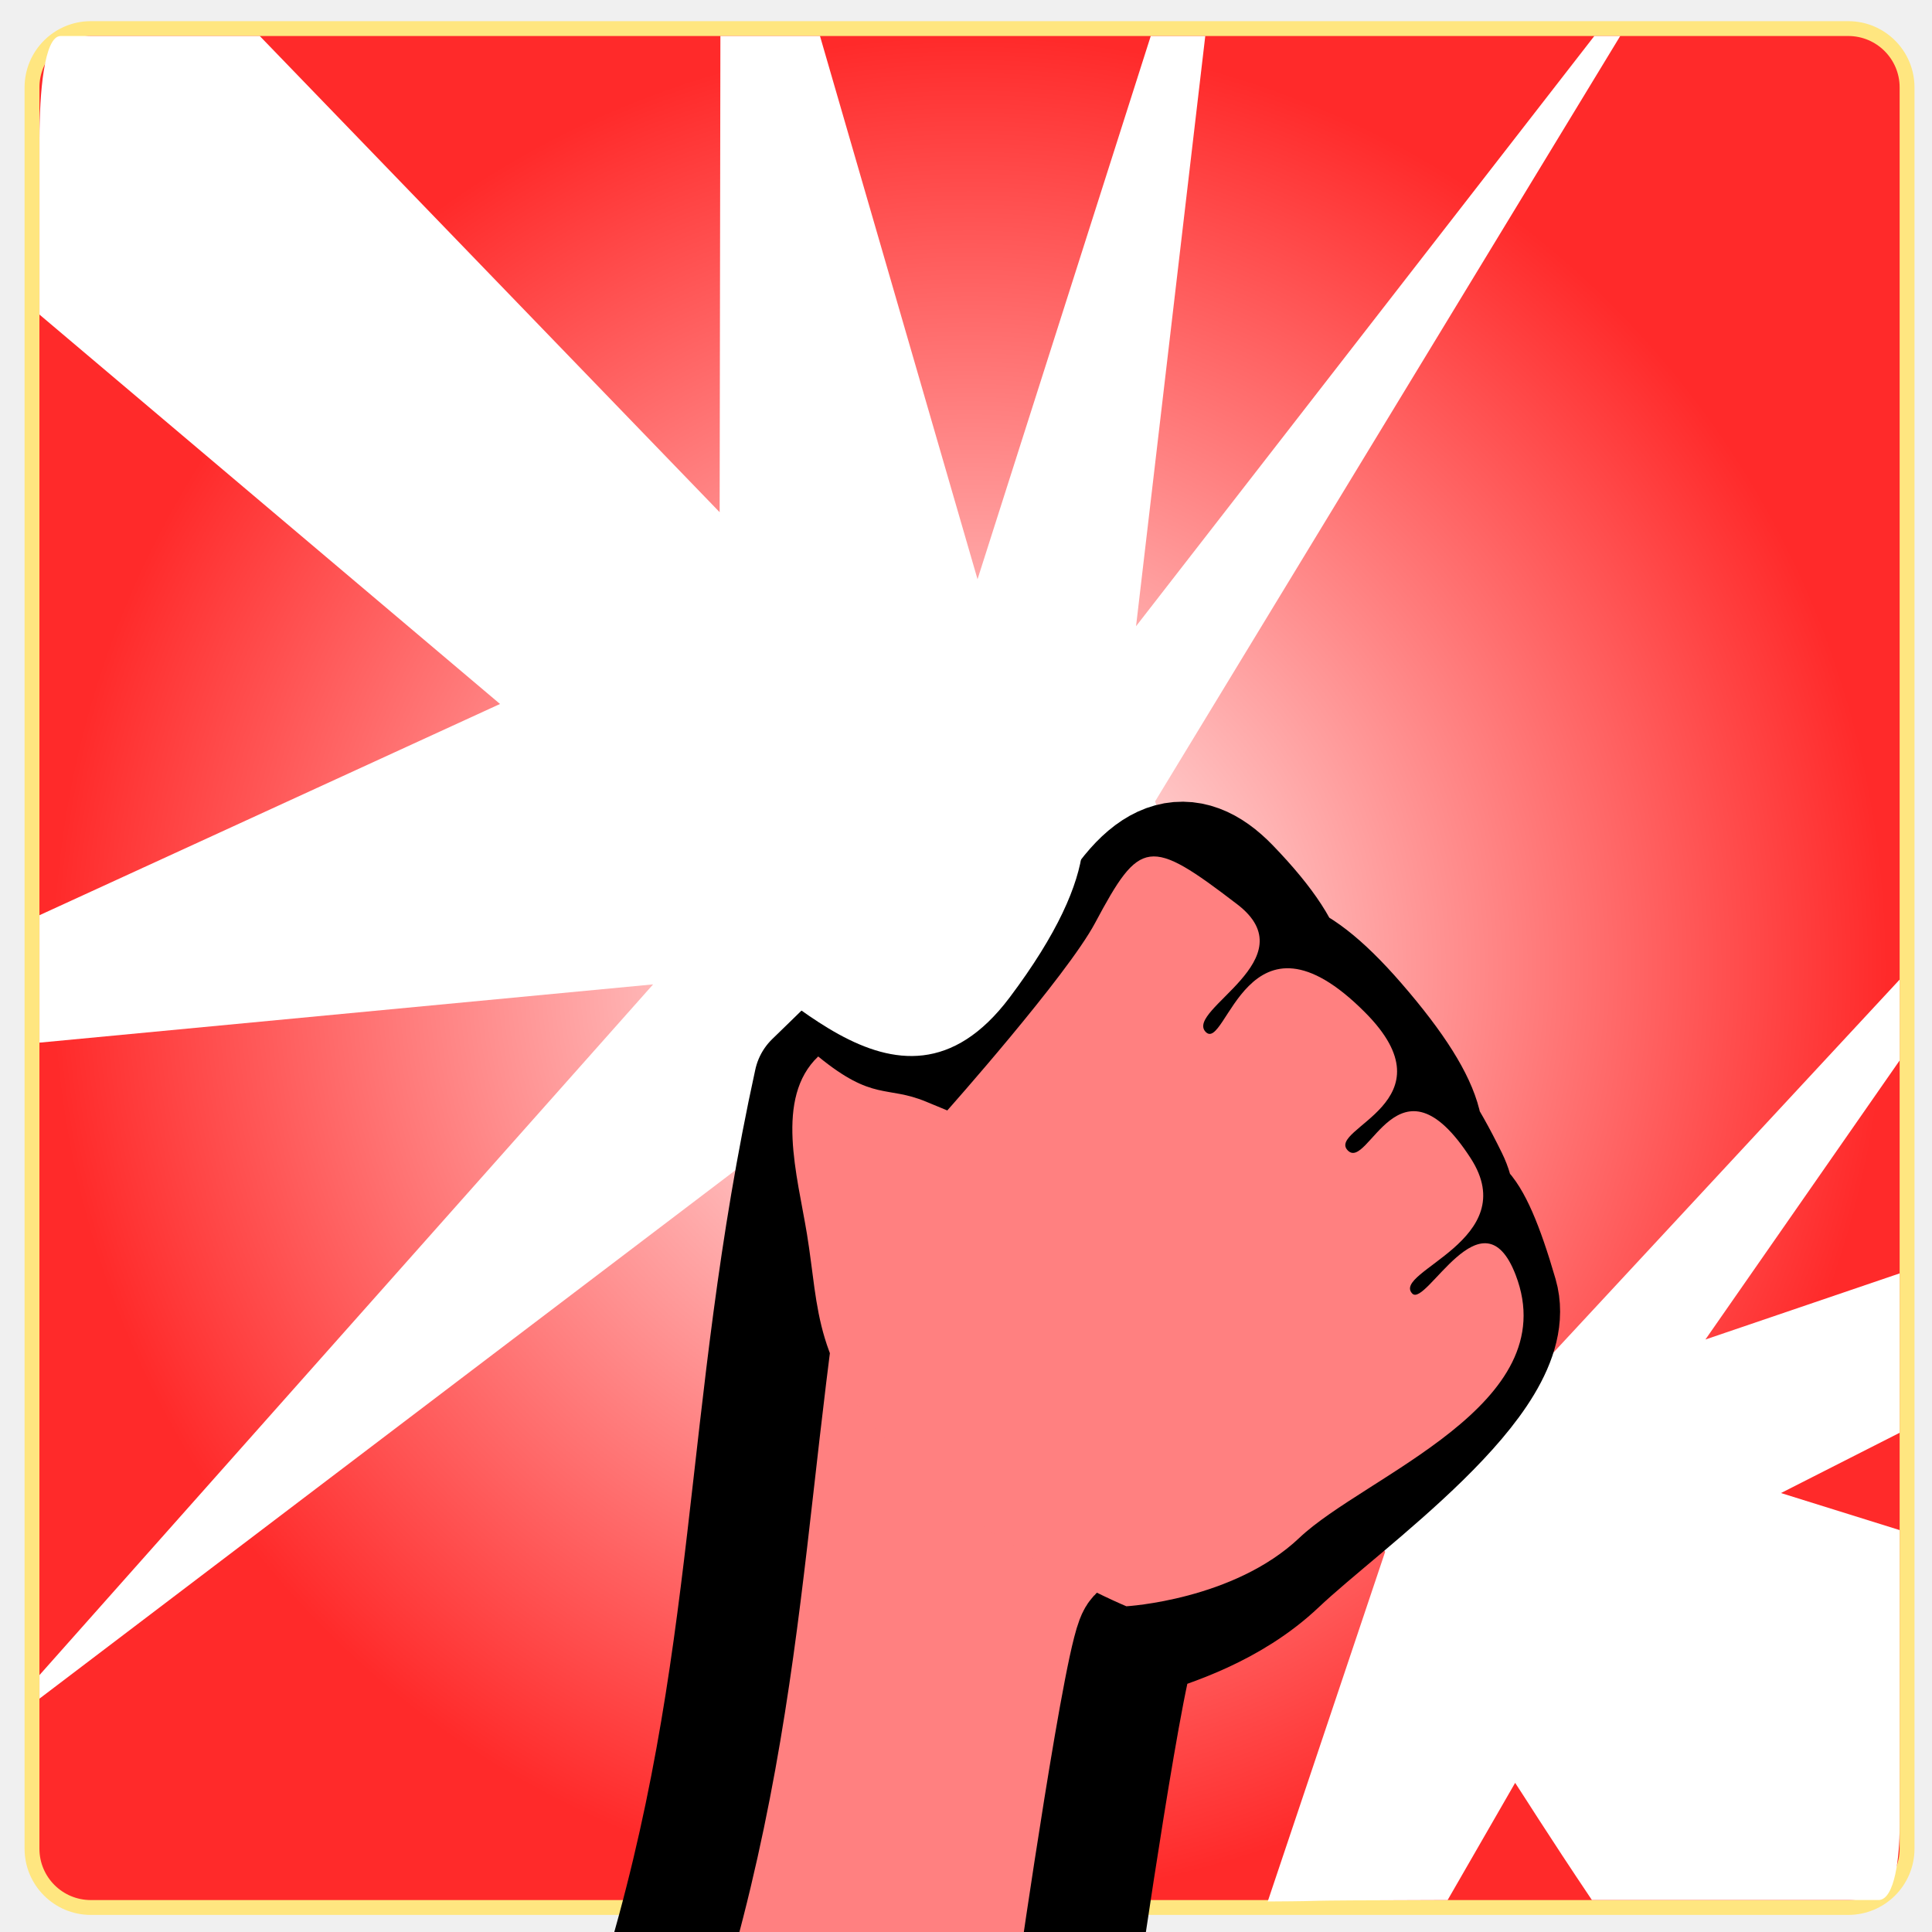
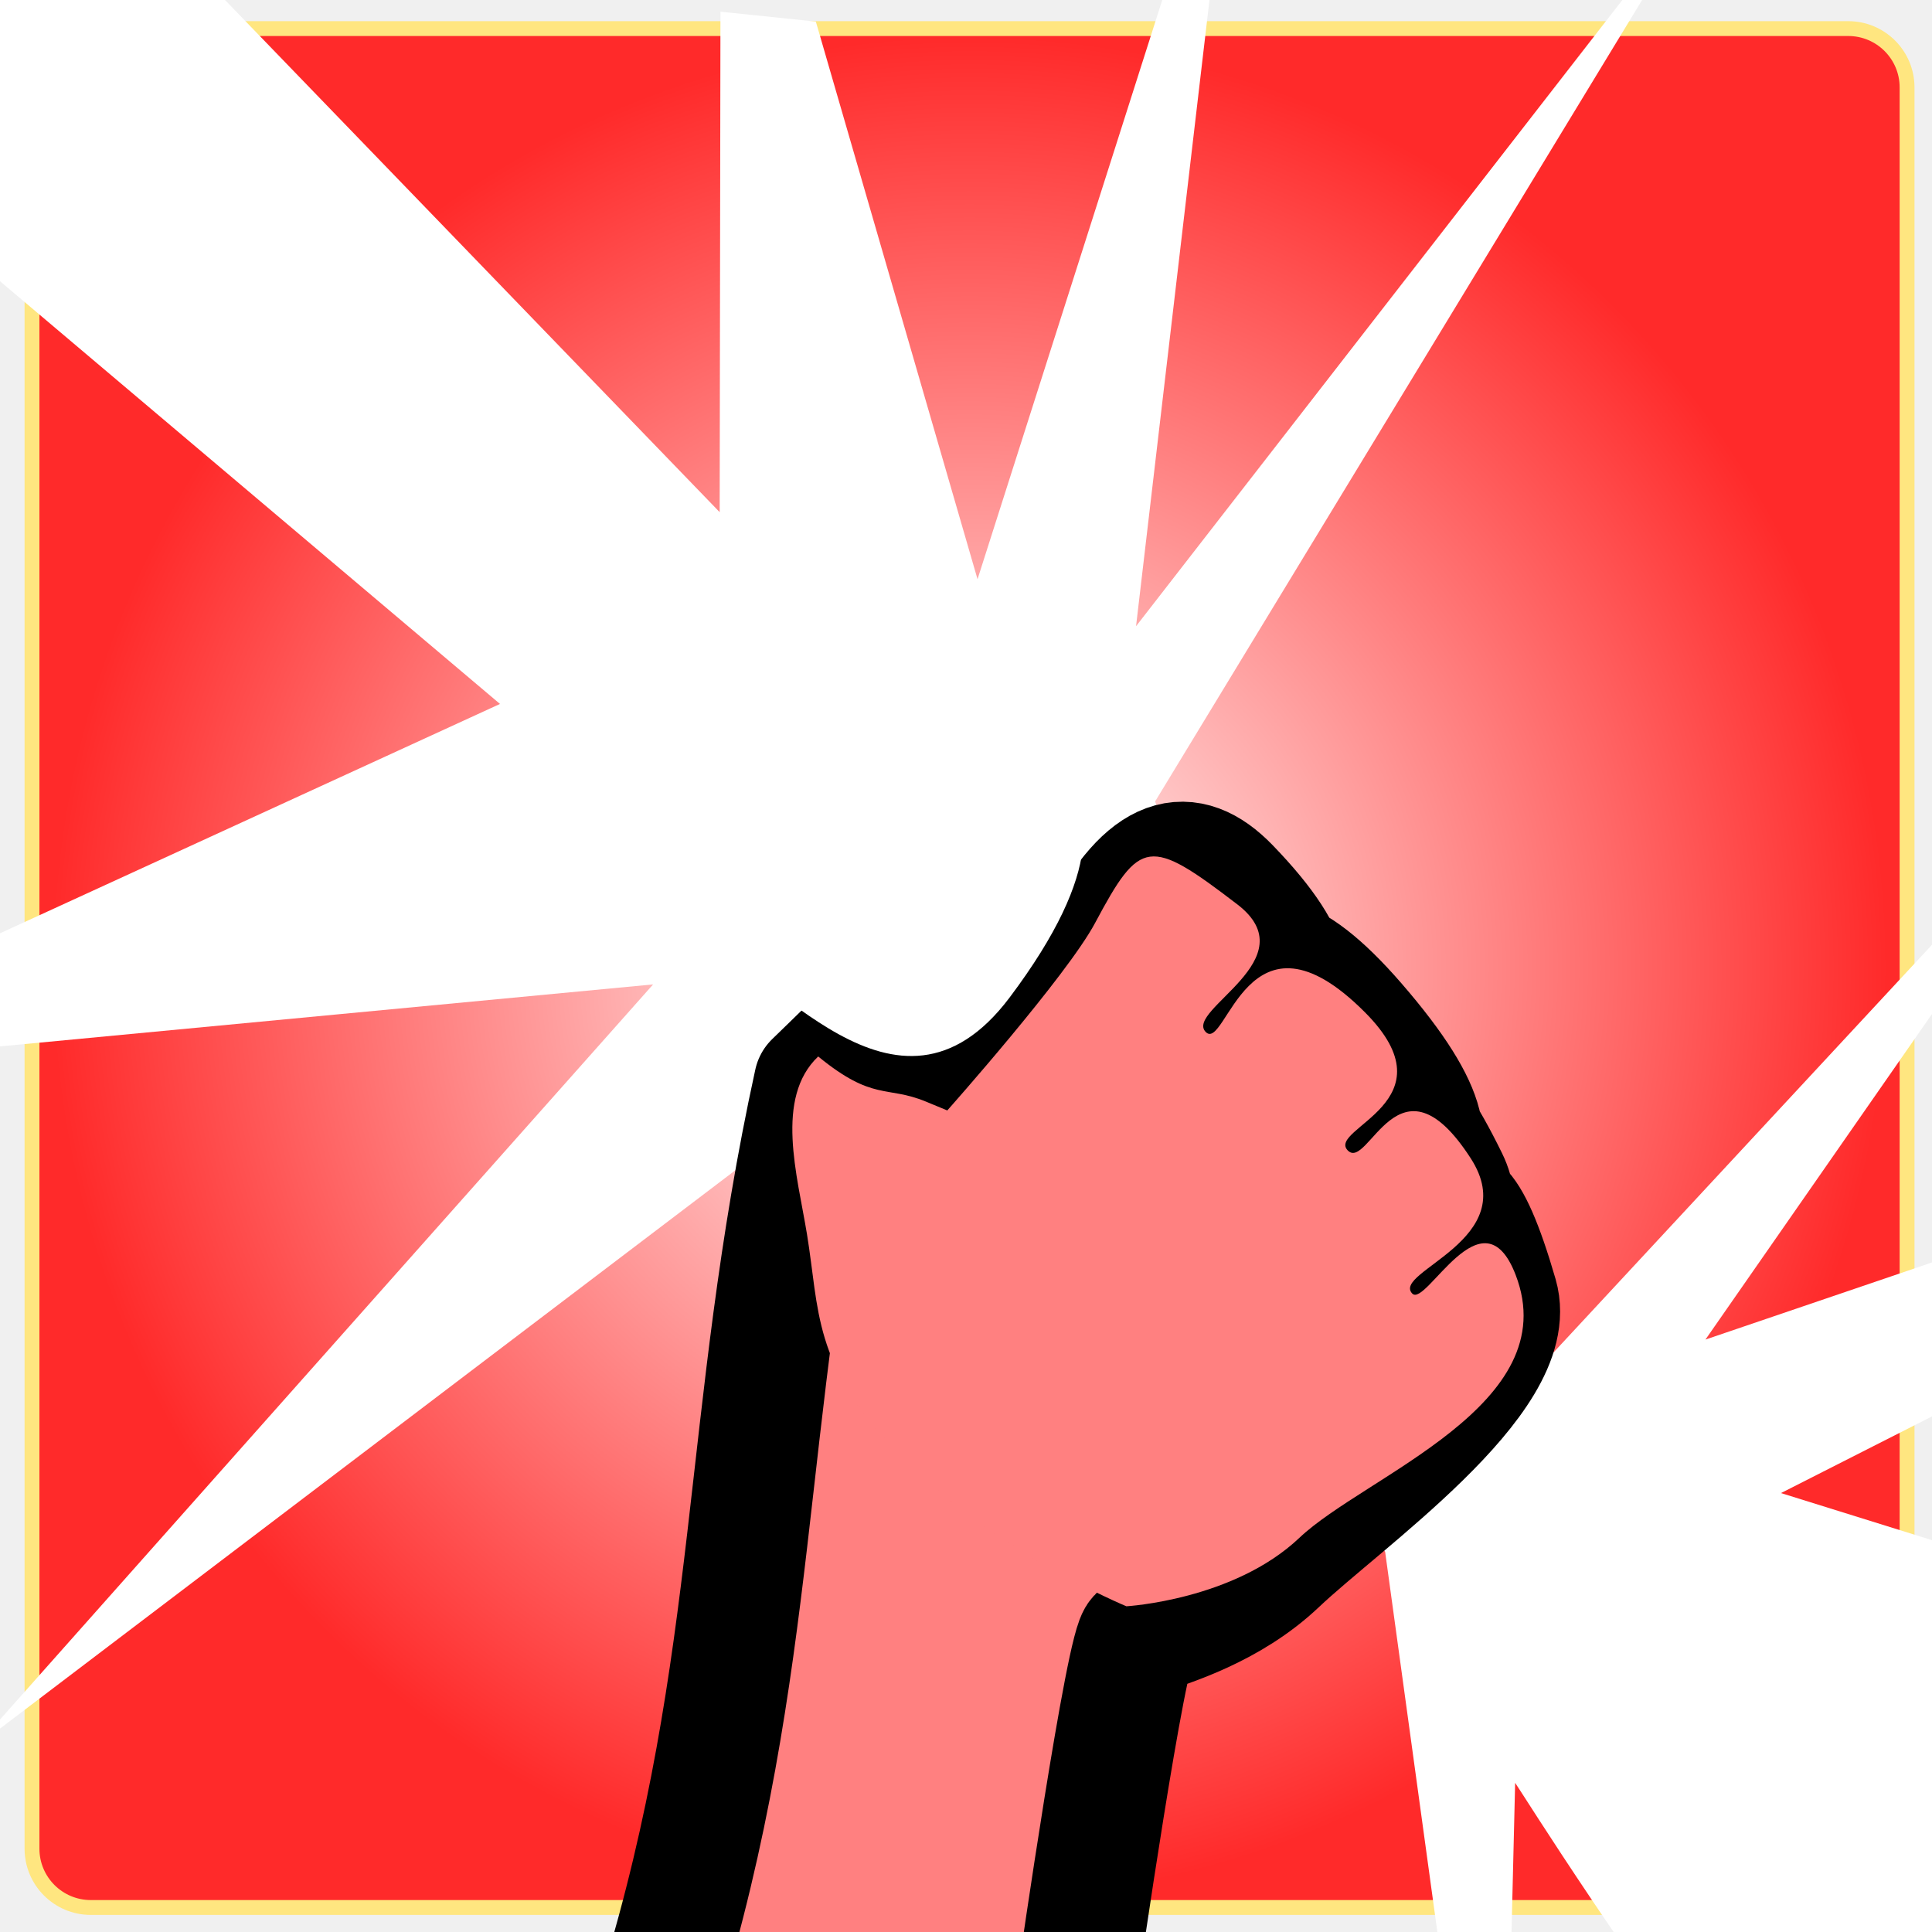
<svg xmlns="http://www.w3.org/2000/svg" xmlns:xlink="http://www.w3.org/1999/xlink" viewBox="0 0 64 64">
  <defs>
    <linearGradient id="linearGradient6">
      <stop offset="0" stop-color="#fff" />
      <stop offset="1" stop-color="#ff2a2a" />
    </linearGradient>
    <radialGradient id="radialGradient7" cx="32.117" cy="32.068" r="30.811" fx="32.117" fy="32.068" gradientTransform="matrix(.9868 -.00715 .00726 1.00203 .191 .165)" gradientUnits="userSpaceOnUse" xlink:href="#linearGradient6" />
  </defs>
  <path style="-inkscape-stroke:hairline" fill="url(#radialGradient7)" stroke="#ffe680" stroke-linecap="round" stroke-linejoin="round" stroke-width=".984" d="M3.008 1.193h58.218a1.702 1.702 45 011.702 1.702V61.24a1.702 1.702 135 01-1.702 1.702H3.008a1.702 1.702 45 01-1.702-1.702V2.895a1.702 1.702 135 011.702-1.702z" paint-order="stroke markers fill" vector-effect="non-scaling-stroke" />
-   <path fill="#fff" d="M2.008 1.193c-.549 0-.701 1.912-.701 3.405v5.822l15.257 12.9-15.257 6.998v4.221l20.328-1.93L1.307 55.49v.78l30.92-23.477 13.658 18.611-3.89 11.585c2.7-.016-.2-.032 5.96-.048l2.236-3.882c.12.17 1.111 1.754 2.543 3.882h9.493c.548 0 .7-1.464.7-2.404v-9.851l-3.93-1.227 3.93-1.996v-5.28l-6.433 2.19 6.434-9.244V32.45L50.54 45.797l-5.873-1.654-6.404-17.594L53.672 1.193h-.858L37.633 20.744l2.293-19.55H38.12l-5.738 17.994-5.219-17.995h-3.299l-.025 15.774L8.605 1.193H3.711z" />
+   <path fill="#fff" d="M38.264 26.55L56.753-3.877l-19.12 24.621 3.342-28.5-8.593 26.943L27.026.715l-3.16-.327-.026 16.578L2.121-5.522-8.047 2.512l24.61 20.807-26.858 12.321 31.93-3.03L-.817 57.882l33.044-25.089 13.657 18.61 4.356 31.713-11.174-13.507 10.688 7.52.437-18.07c.476.679 14.95 23.99 15.565 14.37 28.134 40.058 23.51 4.792 23.464 2.022l8.1-14.045L58.997 49.46l35.48-18.012-37.982 12.927 13.88-19.946L50.54 45.796l-5.873-1.654z" />
  <g fill="#ff8080">
    <path stroke="#000" stroke-linejoin="round" stroke-width="4" d="M35.713 65.523s1.61-11.186 2.01-11.316c1.019-.33 3.03-.94 4.594-2.423 2.176-2.064 8.078-6.152 7.292-8.859-2.014-6.943-2.373.404-2.827-.075-.688-.725 2.16-1.77 1.178-3.771-3.158-6.436-2.517.906-3.205.181-.689-.726 5.558.846.15-5.386-4.621-5.326-4.286 1.025-4.968.307-.688-.725 5.779.381.787-4.79-1.39-1.438-2.715-1.103-4.203 1.687-.938 1.758-5.14 5.707-5.14 5.707l-.263-3.68c-.1-1.41-2.953 1.62-4.143 2.75-2.43 11.107-1.783 19.254-5.14 30.182" />
    <path d="M31.38 36.785l-.708-.293c-1.307-.54-1.745-.002-3.568-1.495-1.45 1.377-.69 3.942-.373 5.88.418 2.551.184 4.278 2.937 7.18 3.117 3.287 7.645 5.153 7.645 5.153s3.553-.203 5.73-2.267c2.176-2.065 8.825-4.397 7.165-8.71-1.103-2.864-2.972 1.096-3.426.617-.688-.725 3.684-1.779 1.936-4.482-2.397-3.709-3.388.462-4.076-.263-.688-.726 3.53-1.604.575-4.57-3.902-3.916-4.598 1.364-5.28.646-.688-.725 3.414-2.411 1.05-4.223-2.922-2.239-3.22-2.177-4.709.613-.937 1.758-4.898 6.214-4.898 6.214z" />
  </g>
  <path fill="#fff" d="M33.45 33.037c-3.77 5.022-7.982-1.222-10.07-1.601-2.254-.409.116-8.262.116-8.262l8.3 1.27s7.986.158 1.654 8.593z" />
</svg>
